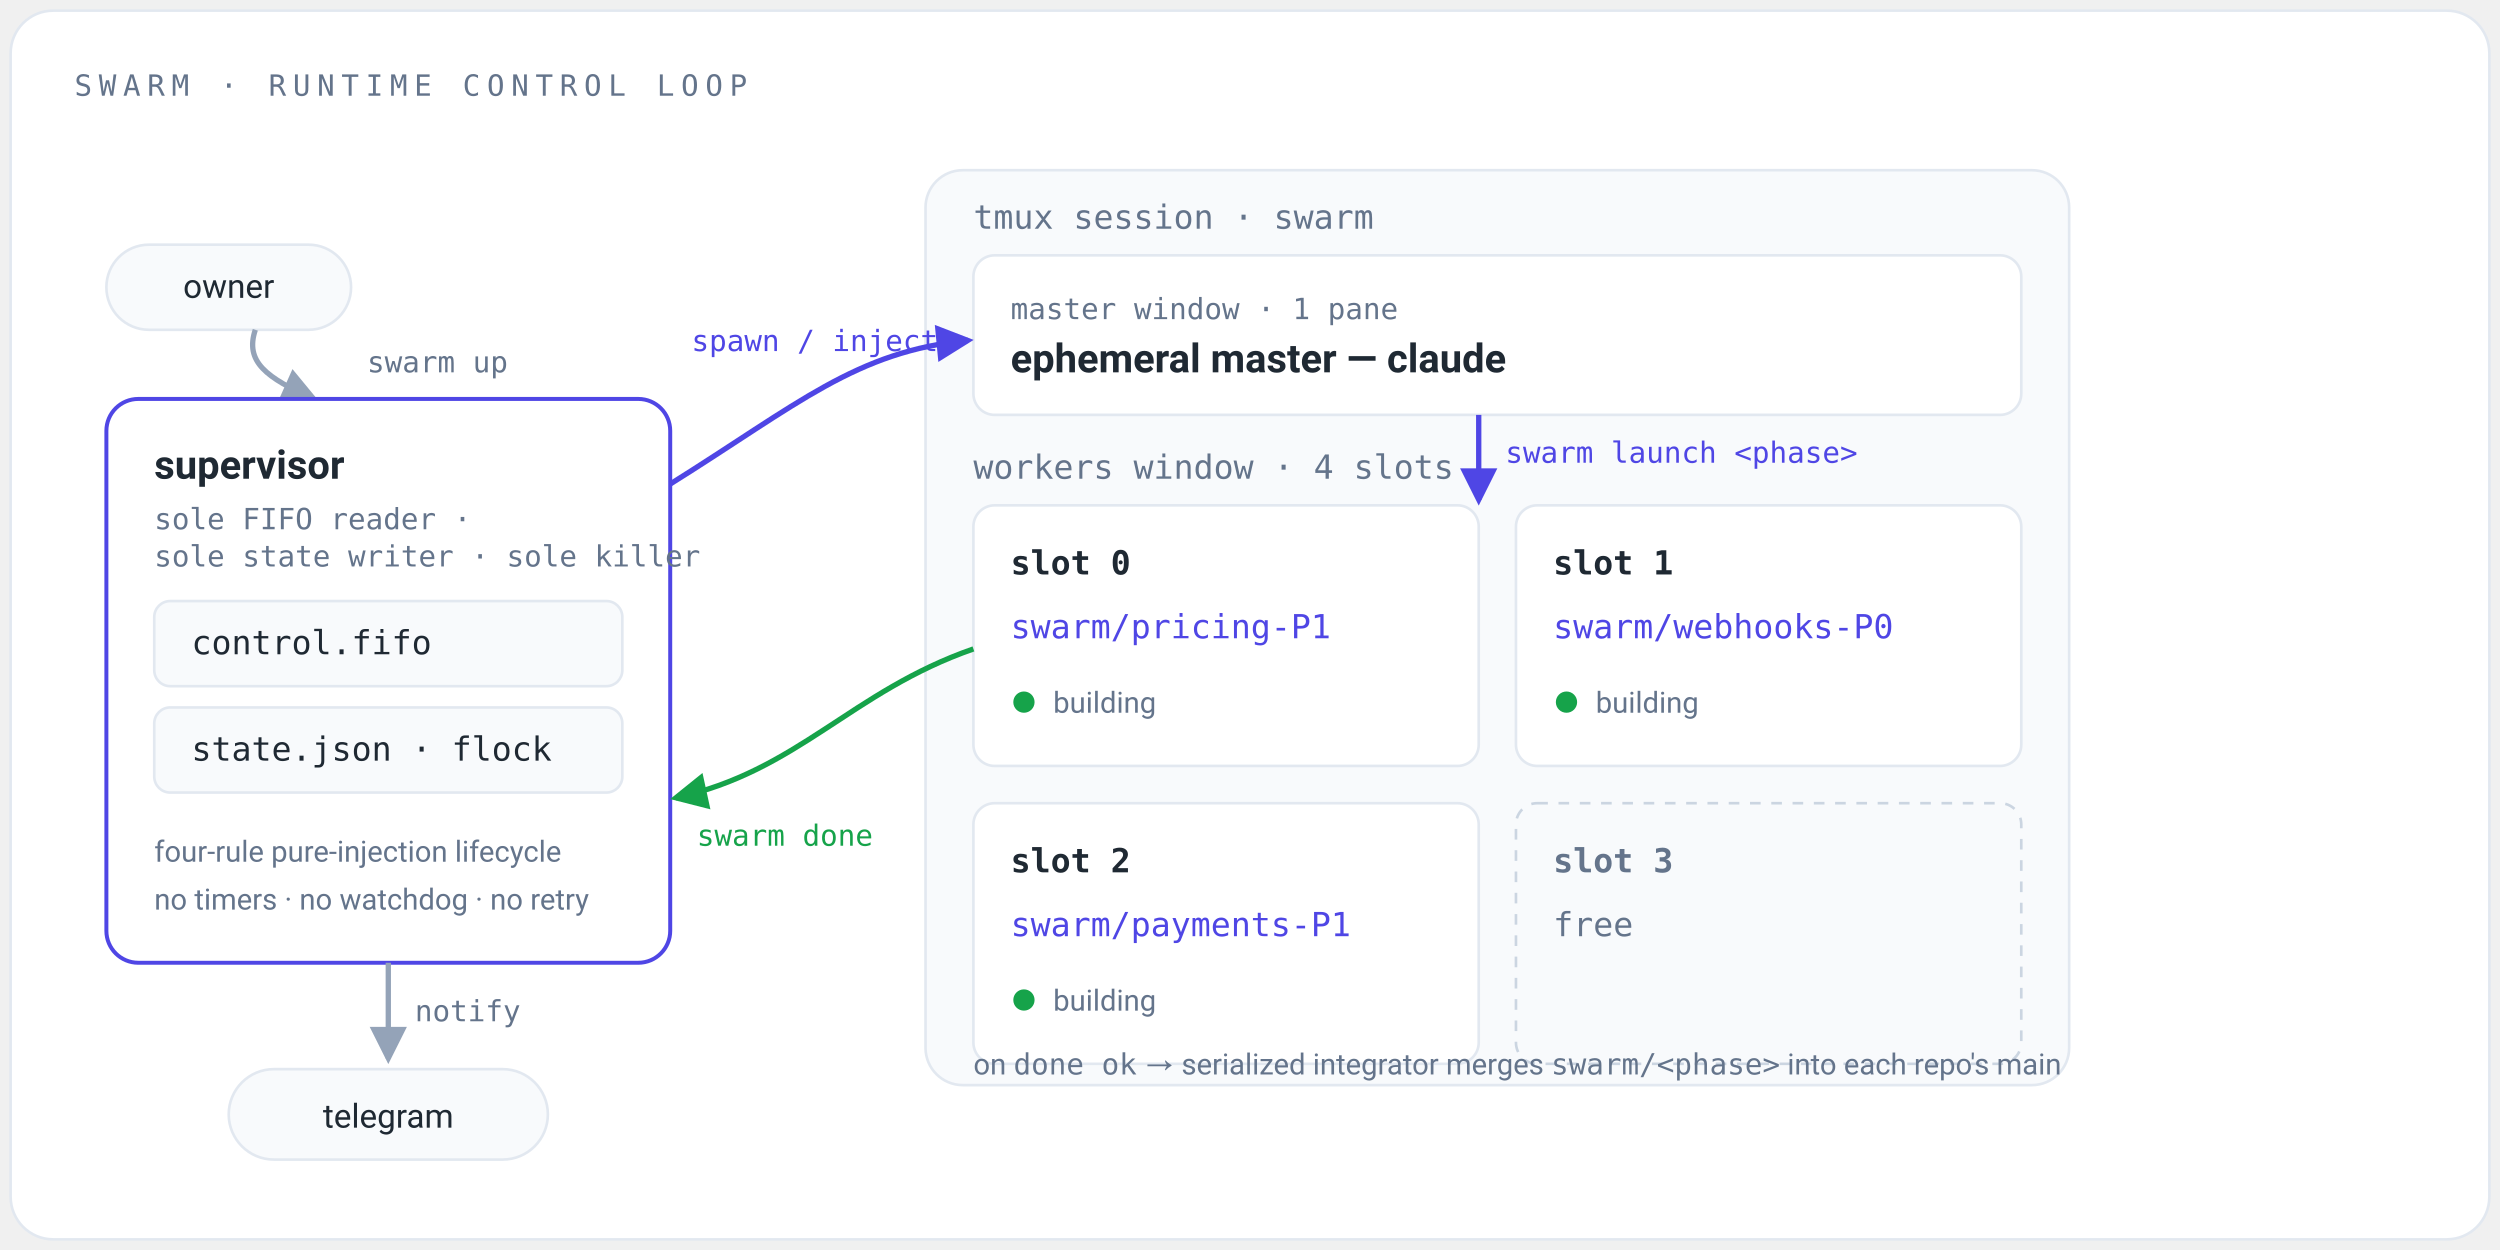
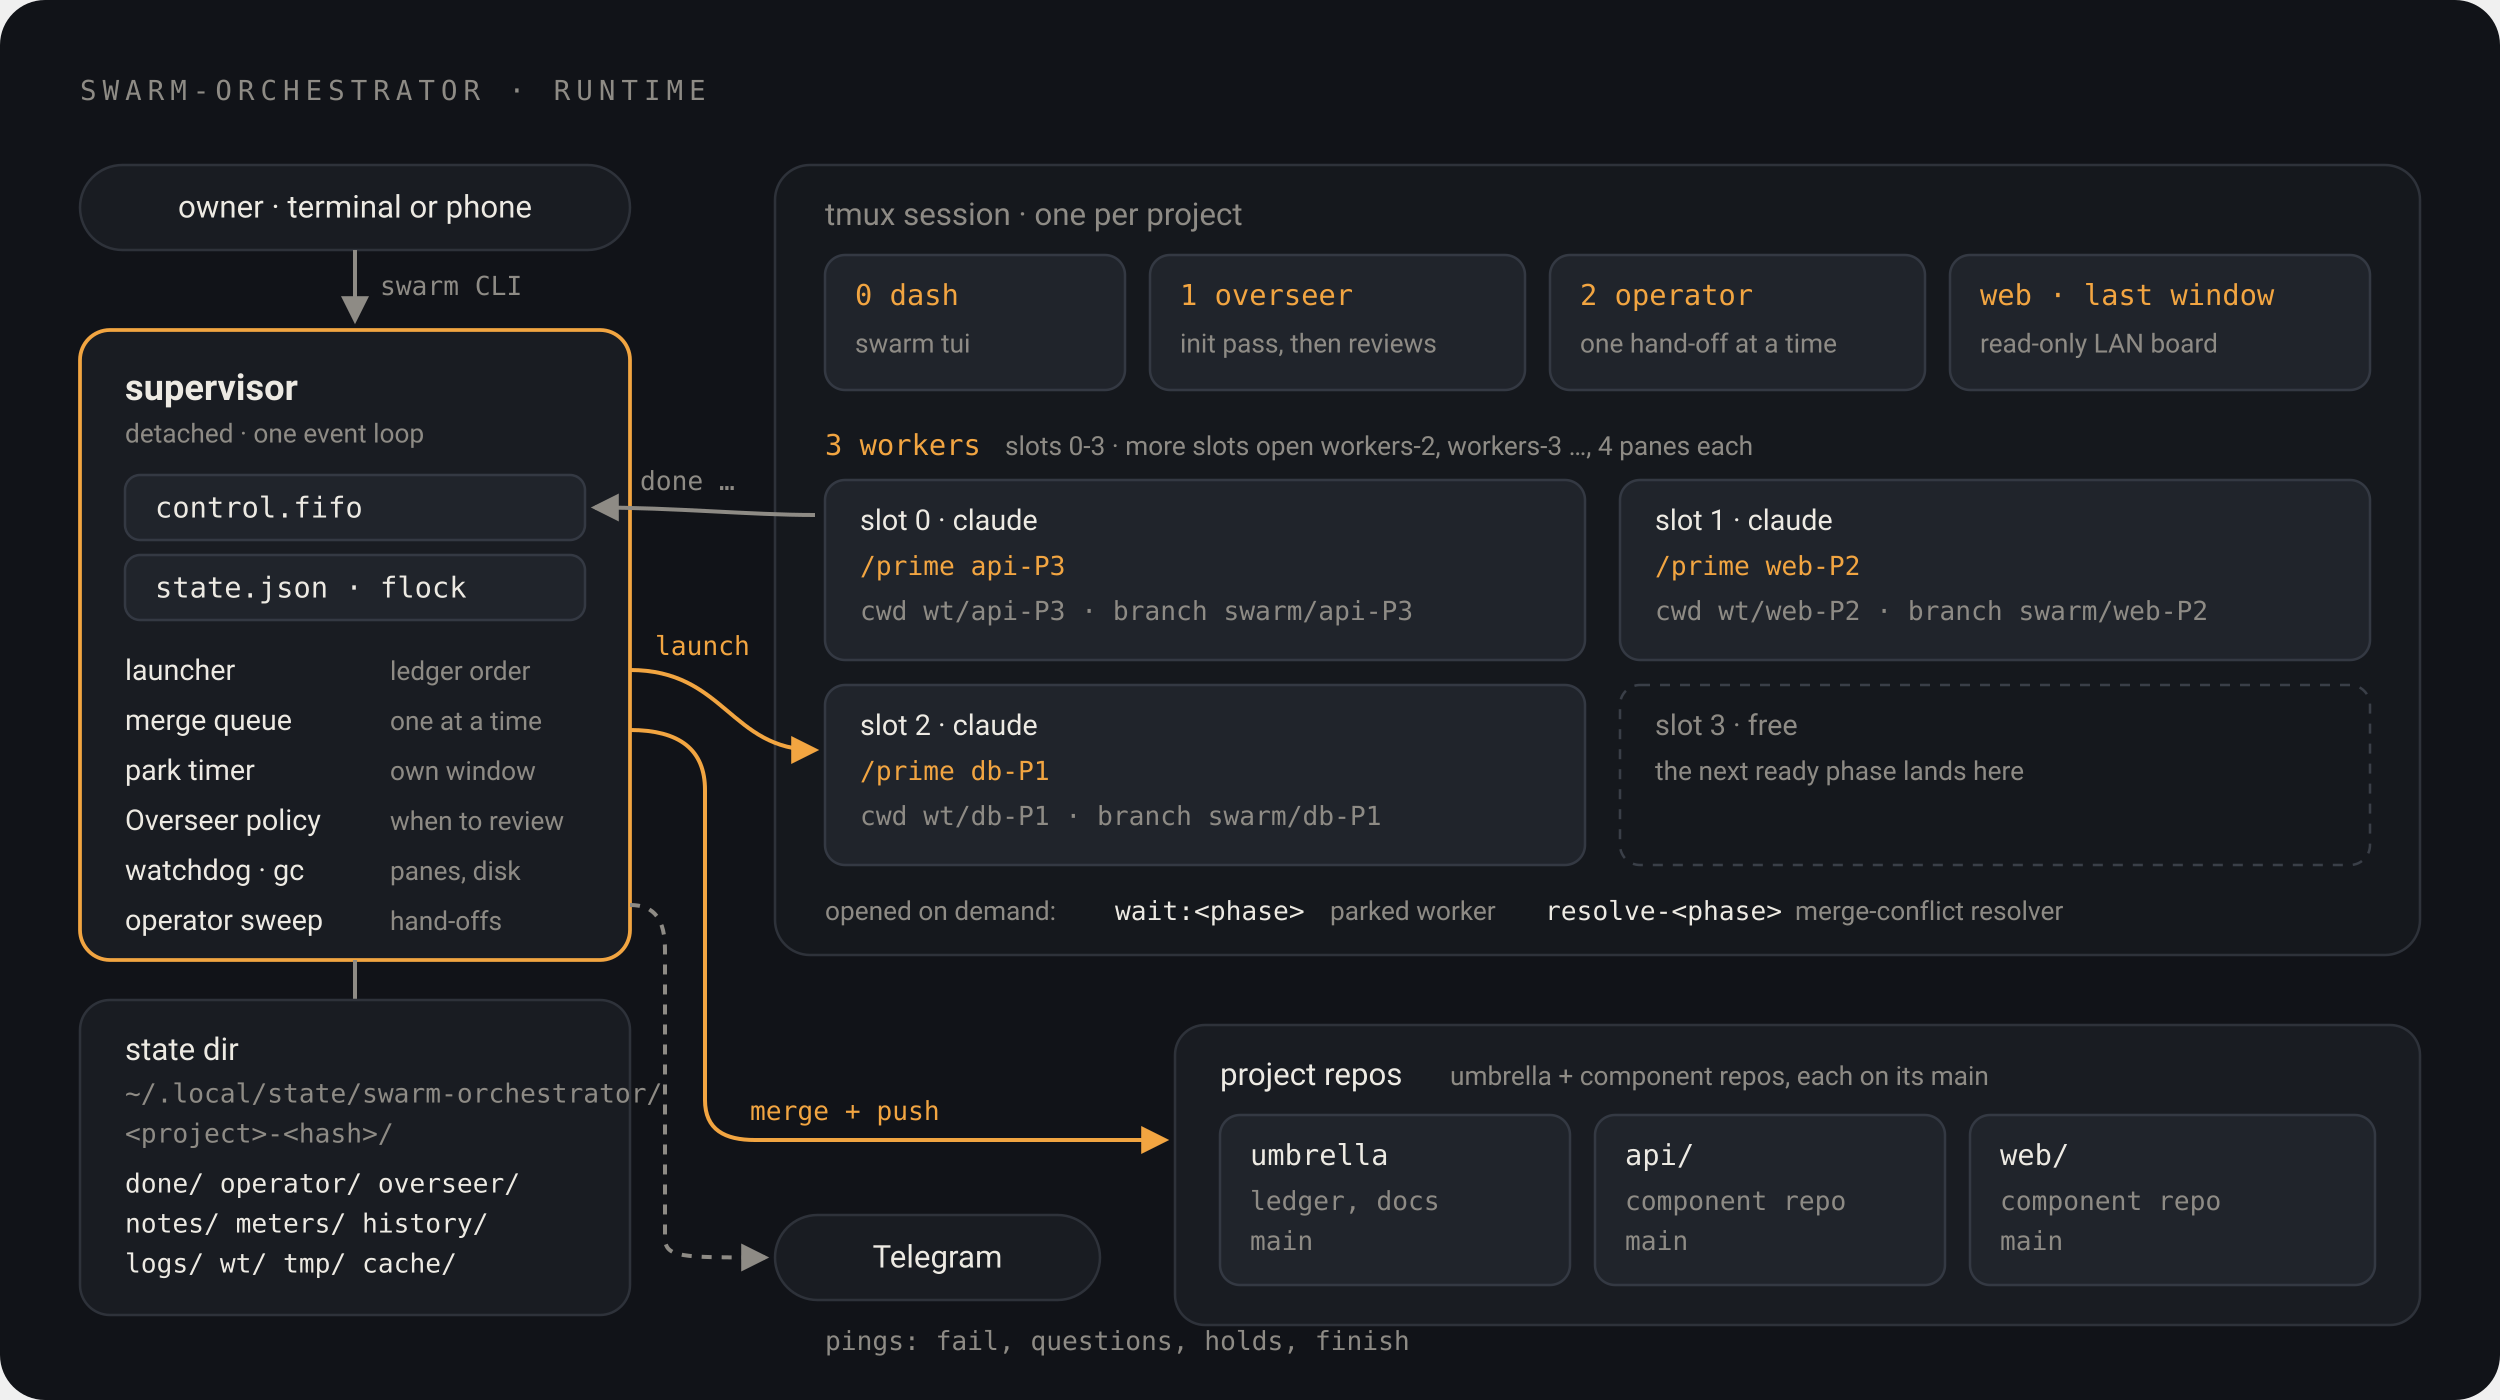
- <svg xmlns="http://www.w3.org/2000/svg" viewBox="0 0 940 470" width="940" height="470" font-family="ui-sans-serif,-apple-system,Segoe UI,Roboto,Helvetica,Arial,sans-serif" role="img" aria-label="swarm-orchestrator runtime control loop: a supervisor drives an ephemeral master and four fixed worker slots in one tmux session">
+ <svg xmlns="http://www.w3.org/2000/svg" viewBox="0 0 1000 560" width="1000" height="560" font-family="ui-sans-serif, system-ui, -apple-system, 'Segoe UI', Roboto, Helvetica, Arial, sans-serif" role="img" aria-label="swarm-orchestrator at runtime: a detached supervisor reads control.fifo and owns state.json; it opens Claude Code sessions in a tmux session (dashboard, overseer, operator, worker slots, web board), merges each finished phase's branch through a serialized queue into the project's repos, and pings the owner on Telegram">
  <defs>
-     <marker id="ai" viewBox="0 0 10 10" refX="8.5" refY="5" markerWidth="7" markerHeight="7" orient="auto-start-reverse">
-       <path d="M0 0L10 5L0 10z" fill="#4f46e5" />
+     <marker id="amber" viewBox="0 0 10 10" refX="8.5" refY="5" markerWidth="7" markerHeight="7" orient="auto-start-reverse">
+       <path d="M0 0L10 5L0 10z" fill="#F2A541" />
    </marker>
-     <marker id="ag" viewBox="0 0 10 10" refX="8.5" refY="5" markerWidth="7" markerHeight="7" orient="auto-start-reverse">
-       <path d="M0 0L10 5L0 10z" fill="#16a34a" />
-     </marker>
-     <marker id="am" viewBox="0 0 10 10" refX="8.5" refY="5" markerWidth="7" markerHeight="7" orient="auto-start-reverse">
-       <path d="M0 0L10 5L0 10z" fill="#94a3b8" />
+     <marker id="ink" viewBox="0 0 10 10" refX="8.5" refY="5" markerWidth="7" markerHeight="7" orient="auto-start-reverse">
+       <path d="M0 0L10 5L0 10z" fill="#8E8B85" />
    </marker>
  </defs>
  <style>
-     .m{font-family:ui-monospace,SFMono-Regular,Menlo,Consolas,monospace}
-     .ink{fill:#1f2933}.mut{fill:#64748b}.ind{fill:#4f46e5}.grn{fill:#16a34a}
-     .lbl{font-size:12.5px}.sm{font-size:11px}.big{font-size:15px;font-weight:600}
-     .eye{font-size:11px;letter-spacing:2.5px}
-     .flow{fill:none;stroke-width:2}
+     .m{font-family:ui-monospace, SFMono-Regular, Menlo, Consolas, 'DejaVu Sans Mono', monospace}
+     .ink{fill:#EDEAE3}.mut{fill:#8E8B85}.amb{fill:#F2A541}
+     .t10{font-size:10.5px}.t11{font-size:11.5px}.t12{font-size:12.5px}.t14{font-size:14.5px;font-weight:600}
+     .eye{font-size:11px;letter-spacing:2.4px}
+     .box{fill:#191C22;stroke:#2E323A;stroke-width:1}
+     .card{fill:#20242B;stroke:#343943;stroke-width:1}
+     .hot{fill:#191C22;stroke:#F2A541;stroke-width:1.5}
+     .free{fill:none;stroke:#3A3F48;stroke-width:1;stroke-dasharray:4 4}
+     .flow{fill:none;stroke-width:1.6}
  </style>
-   <rect x="4" y="4" width="932" height="462" rx="16" fill="#ffffff" stroke="#e2e8f0" />
-   <text x="28" y="36" class="m eye mut">SWARM · RUNTIME CONTROL LOOP</text>
-   <rect x="40" y="92" width="92" height="32" rx="16" fill="#f8fafc" stroke="#e2e8f0" />
-   <text x="86" y="112" text-anchor="middle" class="ink lbl">owner</text>
-   <path class="flow" d="M96,124 C92,136 100,142 118,150" stroke="#94a3b8" marker-end="url(#am)" />
-   <text x="138" y="140" class="m sm mut">swarm up</text>
-   <rect x="40" y="150" width="212" height="212" rx="12" fill="#ffffff" stroke="#4f46e5" stroke-width="1.5" />
-   <text x="58" y="180" class="ink big">supervisor</text>
-   <text x="58" y="199" class="m sm mut">sole FIFO reader ·</text>
-   <text x="58" y="213" class="m sm mut">sole state writer · sole killer</text>
-   <rect x="58" y="226" width="176" height="32" rx="6" fill="#f8fafc" stroke="#e2e8f0" />
-   <text x="72" y="246" class="m lbl ink">control.fifo</text>
-   <rect x="58" y="266" width="176" height="32" rx="6" fill="#f8fafc" stroke="#e2e8f0" />
-   <text x="72" y="286" class="m lbl ink">state.json · flock</text>
-   <text x="58" y="324" class="sm mut">four-rule pure-injection lifecycle</text>
-   <text x="58" y="342" class="sm mut">no timers · no watchdog · no retry</text>
-   <path class="flow" d="M146,362 L146,398" stroke="#94a3b8" marker-end="url(#am)" />
-   <text x="156" y="384" class="m sm mut">notify</text>
-   <rect x="86" y="402" width="120" height="34" rx="17" fill="#f8fafc" stroke="#e2e8f0" />
-   <text x="146" y="424" text-anchor="middle" class="lbl ink">telegram</text>
-   <rect x="348" y="64" width="430" height="344" rx="14" fill="#f8fafc" stroke="#e2e8f0" />
-   <text x="366" y="86" class="m lbl mut">tmux session · swarm</text>
-   <rect x="366" y="96" width="394" height="60" rx="8" fill="#ffffff" stroke="#e2e8f0" />
-   <text x="380" y="120" class="m sm mut">master window · 1 pane</text>
-   <text x="380" y="140" class="ink big">ephemeral master — claude</text>
-   <text x="366" y="180" class="m lbl mut">workers window · 4 slots</text>
-   <rect x="366" y="190" width="190" height="98" rx="8" fill="#ffffff" stroke="#e2e8f0" />
-   <text x="380" y="216" class="m lbl ink" font-weight="600">slot 0</text>
-   <text x="380" y="240" class="m lbl ind">swarm/pricing-P1</text>
-   <circle cx="385" cy="264" r="4" fill="#16a34a" />
-   <text x="396" y="268" class="sm mut">building</text>
-   <rect x="570" y="190" width="190" height="98" rx="8" fill="#ffffff" stroke="#e2e8f0" />
-   <text x="584" y="216" class="m lbl ink" font-weight="600">slot 1</text>
-   <text x="584" y="240" class="m lbl ind">swarm/webhooks-P0</text>
-   <circle cx="589" cy="264" r="4" fill="#16a34a" />
-   <text x="600" y="268" class="sm mut">building</text>
-   <rect x="366" y="302" width="190" height="98" rx="8" fill="#ffffff" stroke="#e2e8f0" />
-   <text x="380" y="328" class="m lbl ink" font-weight="600">slot 2</text>
-   <text x="380" y="352" class="m lbl ind">swarm/payments-P1</text>
-   <circle cx="385" cy="376" r="4" fill="#16a34a" />
-   <text x="396" y="380" class="sm mut">building</text>
-   <rect x="570" y="302" width="190" height="98" rx="8" fill="#f8fafc" stroke="#cbd5e1" stroke-dasharray="4 4" />
-   <text x="584" y="328" class="m lbl mut" font-weight="600">slot 3</text>
-   <text x="584" y="352" class="m lbl mut">free</text>
-   <path class="flow" d="M556,156 L556,188" stroke="#4f46e5" marker-end="url(#ai)" />
-   <text x="566" y="174" class="m sm ind">swarm launch &lt;phase&gt;</text>
-   <path class="flow" d="M252,182 C300,152 322,132 364,128" stroke="#4f46e5" marker-end="url(#ai)" />
-   <text x="260" y="132" class="m sm ind">spawn / inject</text>
-   <path class="flow" d="M366,244 C320,260 300,290 254,300" stroke="#16a34a" marker-end="url(#ag)" />
-   <text x="262" y="318" class="m sm grn">swarm done</text>
-   <text x="366" y="404" class="sm mut">on <tspan class="m">done ok</tspan> → serialized integrator merges <tspan class="m">swarm/&lt;phase&gt;</tspan> into each repo's main</text>
+   <rect width="1000" height="560" rx="18" fill="#111318" />
+   <text x="32" y="40" class="m eye mut">SWARM-ORCHESTRATOR · RUNTIME</text>
+   <rect x="32" y="66" width="220" height="34" rx="17" class="box" />
+   <text x="142" y="87" text-anchor="middle" class="ink t12">owner · terminal or phone</text>
+   <path class="flow" d="M142,100 L142,128" stroke="#8E8B85" marker-end="url(#ink)" />
+   <text x="152" y="118" class="m t10 mut">swarm CLI</text>
+   <rect x="32" y="132" width="220" height="252" rx="12" class="hot" />
+   <text x="50" y="160" class="ink t14">supervisor</text>
+   <text x="50" y="177" class="t10 mut">detached · one event loop</text>
+   <rect x="50" y="190" width="184" height="26" rx="6" class="card" />
+   <text x="62" y="207" class="m t11 ink">control.fifo</text>
+   <rect x="50" y="222" width="184" height="26" rx="6" class="card" />
+   <text x="62" y="239" class="m t11 ink">state.json · flock</text>
+   <text x="50" y="272" class="t11 ink">launcher</text>
+   <text x="156" y="272" class="t10 mut">ledger order</text>
+   <text x="50" y="292" class="t11 ink">merge queue</text>
+   <text x="156" y="292" class="t10 mut">one at a time</text>
+   <text x="50" y="312" class="t11 ink">park timer</text>
+   <text x="156" y="312" class="t10 mut">own window</text>
+   <text x="50" y="332" class="t11 ink">Overseer policy</text>
+   <text x="156" y="332" class="t10 mut">when to review</text>
+   <text x="50" y="352" class="t11 ink">watchdog · gc</text>
+   <text x="156" y="352" class="t10 mut">panes, disk</text>
+   <text x="50" y="372" class="t11 ink">operator sweep</text>
+   <text x="156" y="372" class="t10 mut">hand-offs</text>
+   <path class="flow" d="M142,384 L142,400" stroke="#8E8B85" />
+   <rect x="32" y="400" width="220" height="126" rx="12" class="box" />
+   <text x="50" y="424" class="t12 ink">state dir</text>
+   <text x="50" y="441" class="m t10 mut">~/.local/state/swarm-orchestrator/</text>
+   <text x="50" y="457" class="m t10 mut">  &lt;project&gt;-&lt;hash&gt;/</text>
+   <text x="50" y="477" class="m t10 ink">done/  operator/  overseer/</text>
+   <text x="50" y="493" class="m t10 ink">notes/ meters/  history/</text>
+   <text x="50" y="509" class="m t10 ink">logs/  wt/  tmp/  cache/</text>
+   <rect x="310" y="66" width="658" height="316" rx="14" fill="#15181D" stroke="#2E323A" />
+   <text x="330" y="90" class="t12 mut">tmux session · one per project</text>
+   <rect x="330" y="102" width="120" height="54" rx="8" class="card" />
+   <text x="342" y="122" class="m t11 amb">0 dash</text>
+   <text x="342" y="141" class="t10 mut">swarm tui</text>
+   <rect x="460" y="102" width="150" height="54" rx="8" class="card" />
+   <text x="472" y="122" class="m t11 amb">1 overseer</text>
+   <text x="472" y="141" class="t10 mut">init pass, then reviews</text>
+   <rect x="620" y="102" width="150" height="54" rx="8" class="card" />
+   <text x="632" y="122" class="m t11 amb">2 operator</text>
+   <text x="632" y="141" class="t10 mut">one hand-off at a time</text>
+   <rect x="780" y="102" width="168" height="54" rx="8" class="card" />
+   <text x="792" y="122" class="m t11 amb">web · last window</text>
+   <text x="792" y="141" class="t10 mut">read-only LAN board</text>
+   <text x="330" y="182" class="m t11 amb">3 workers</text>
+   <text x="402" y="182" class="t10 mut">slots 0-3 · more slots open workers-2, workers-3 …, 4 panes each</text>
+   <rect x="330" y="192" width="304" height="72" rx="8" class="card" />
+   <text x="344" y="212" class="t11 ink">slot 0 · claude</text>
+   <text x="344" y="230" class="m t10 amb">/prime api-P3</text>
+   <text x="344" y="248" class="m t10 mut">cwd wt/api-P3 · branch swarm/api-P3</text>
+   <rect x="648" y="192" width="300" height="72" rx="8" class="card" />
+   <text x="662" y="212" class="t11 ink">slot 1 · claude</text>
+   <text x="662" y="230" class="m t10 amb">/prime web-P2</text>
+   <text x="662" y="248" class="m t10 mut">cwd wt/web-P2 · branch swarm/web-P2</text>
+   <rect x="330" y="274" width="304" height="72" rx="8" class="card" />
+   <text x="344" y="294" class="t11 ink">slot 2 · claude</text>
+   <text x="344" y="312" class="m t10 amb">/prime db-P1</text>
+   <text x="344" y="330" class="m t10 mut">cwd wt/db-P1 · branch swarm/db-P1</text>
+   <rect x="648" y="274" width="300" height="72" rx="8" class="free" />
+   <text x="662" y="294" class="t11 mut">slot 3 · free</text>
+   <text x="662" y="312" class="t10 mut">the next ready phase lands here</text>
+   <text x="330" y="368" class="t10 mut">opened on demand:</text>
+   <text x="446" y="368" class="m t10 ink">wait:&lt;phase&gt;</text>
+   <text x="532" y="368" class="t10 mut">parked worker</text>
+   <text x="618" y="368" class="m t10 ink">resolve-&lt;phase&gt;</text>
+   <text x="718" y="368" class="t10 mut">merge-conflict resolver</text>
+   <path class="flow" d="M326,206 C300,206 270,203 238,203" stroke="#8E8B85" marker-end="url(#ink)" />
+   <text x="256" y="196" class="m t10 mut">done …</text>
+   <path class="flow" d="M252,268 C290,268 292,300 326,300" stroke="#F2A541" marker-end="url(#amber)" />
+   <text x="262" y="262" class="m t10 amb">launch</text>
+   <path class="flow" d="M252,292 C272,292 282,300 282,316 L282,440 C282,452 290,456 302,456 L466,456" stroke="#F2A541" marker-end="url(#amber)" />
+   <text x="300" y="448" class="m t10 amb">merge + push</text>
+   <path class="flow" d="M252,362 C262,362 266,368 266,380 L266,495 C266,503 272,503 306,503" stroke="#8E8B85" stroke-dasharray="4 4" marker-end="url(#ink)" />
+   <rect x="310" y="486" width="130" height="34" rx="17" class="box" />
+   <text x="375" y="507" text-anchor="middle" class="ink t12">Telegram</text>
+   <text x="330" y="540" class="m t10 mut">pings: fail, questions, holds, finish</text>
+   <rect x="470" y="410" width="498" height="120" rx="12" class="box" />
+   <text x="488" y="434" class="t12 ink">project repos</text>
+   <text x="580" y="434" class="t10 mut">umbrella + component repos, each on its main</text>
+   <rect x="488" y="446" width="140" height="68" rx="8" class="card" />
+   <text x="500" y="466" class="m t11 ink">umbrella</text>
+   <text x="500" y="484" class="m t10 mut">ledger, docs</text>
+   <text x="500" y="500" class="m t10 mut">main</text>
+   <rect x="638" y="446" width="140" height="68" rx="8" class="card" />
+   <text x="650" y="466" class="m t11 ink">api/</text>
+   <text x="650" y="484" class="m t10 mut">component repo</text>
+   <text x="650" y="500" class="m t10 mut">main</text>
+   <rect x="788" y="446" width="162" height="68" rx="8" class="card" />
+   <text x="800" y="466" class="m t11 ink">web/</text>
+   <text x="800" y="484" class="m t10 mut">component repo</text>
+   <text x="800" y="500" class="m t10 mut">main</text>
</svg>
